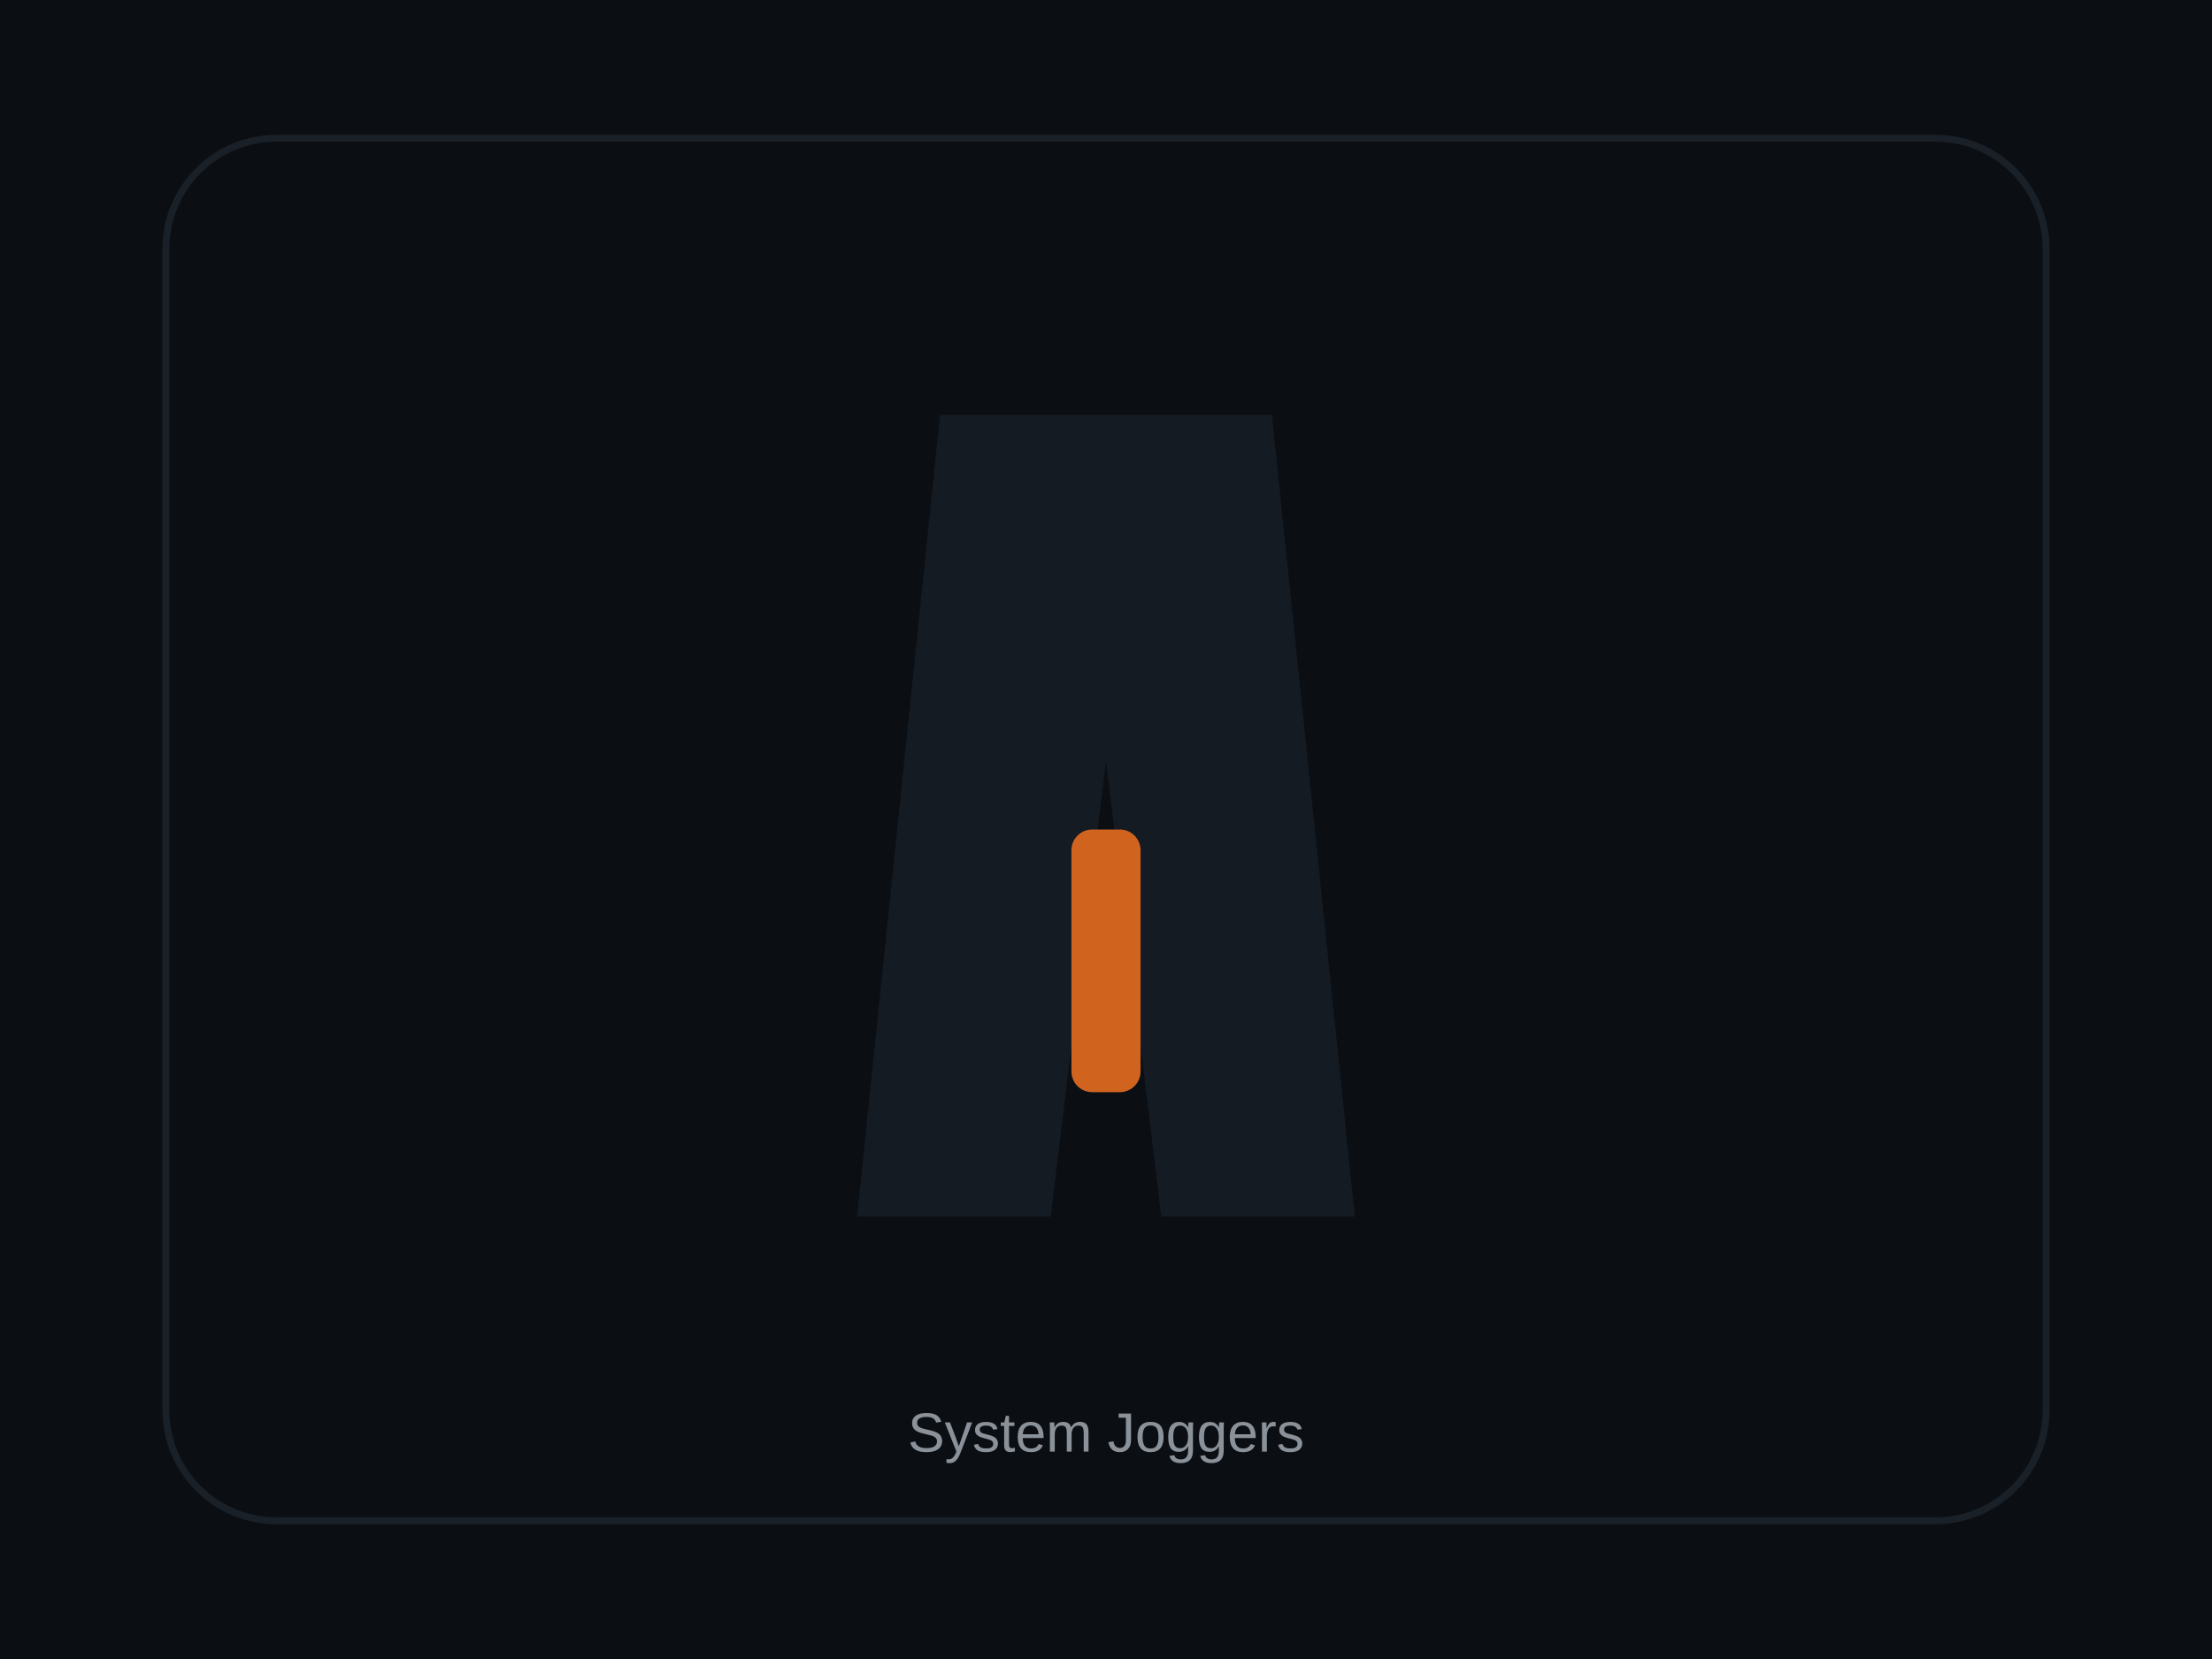
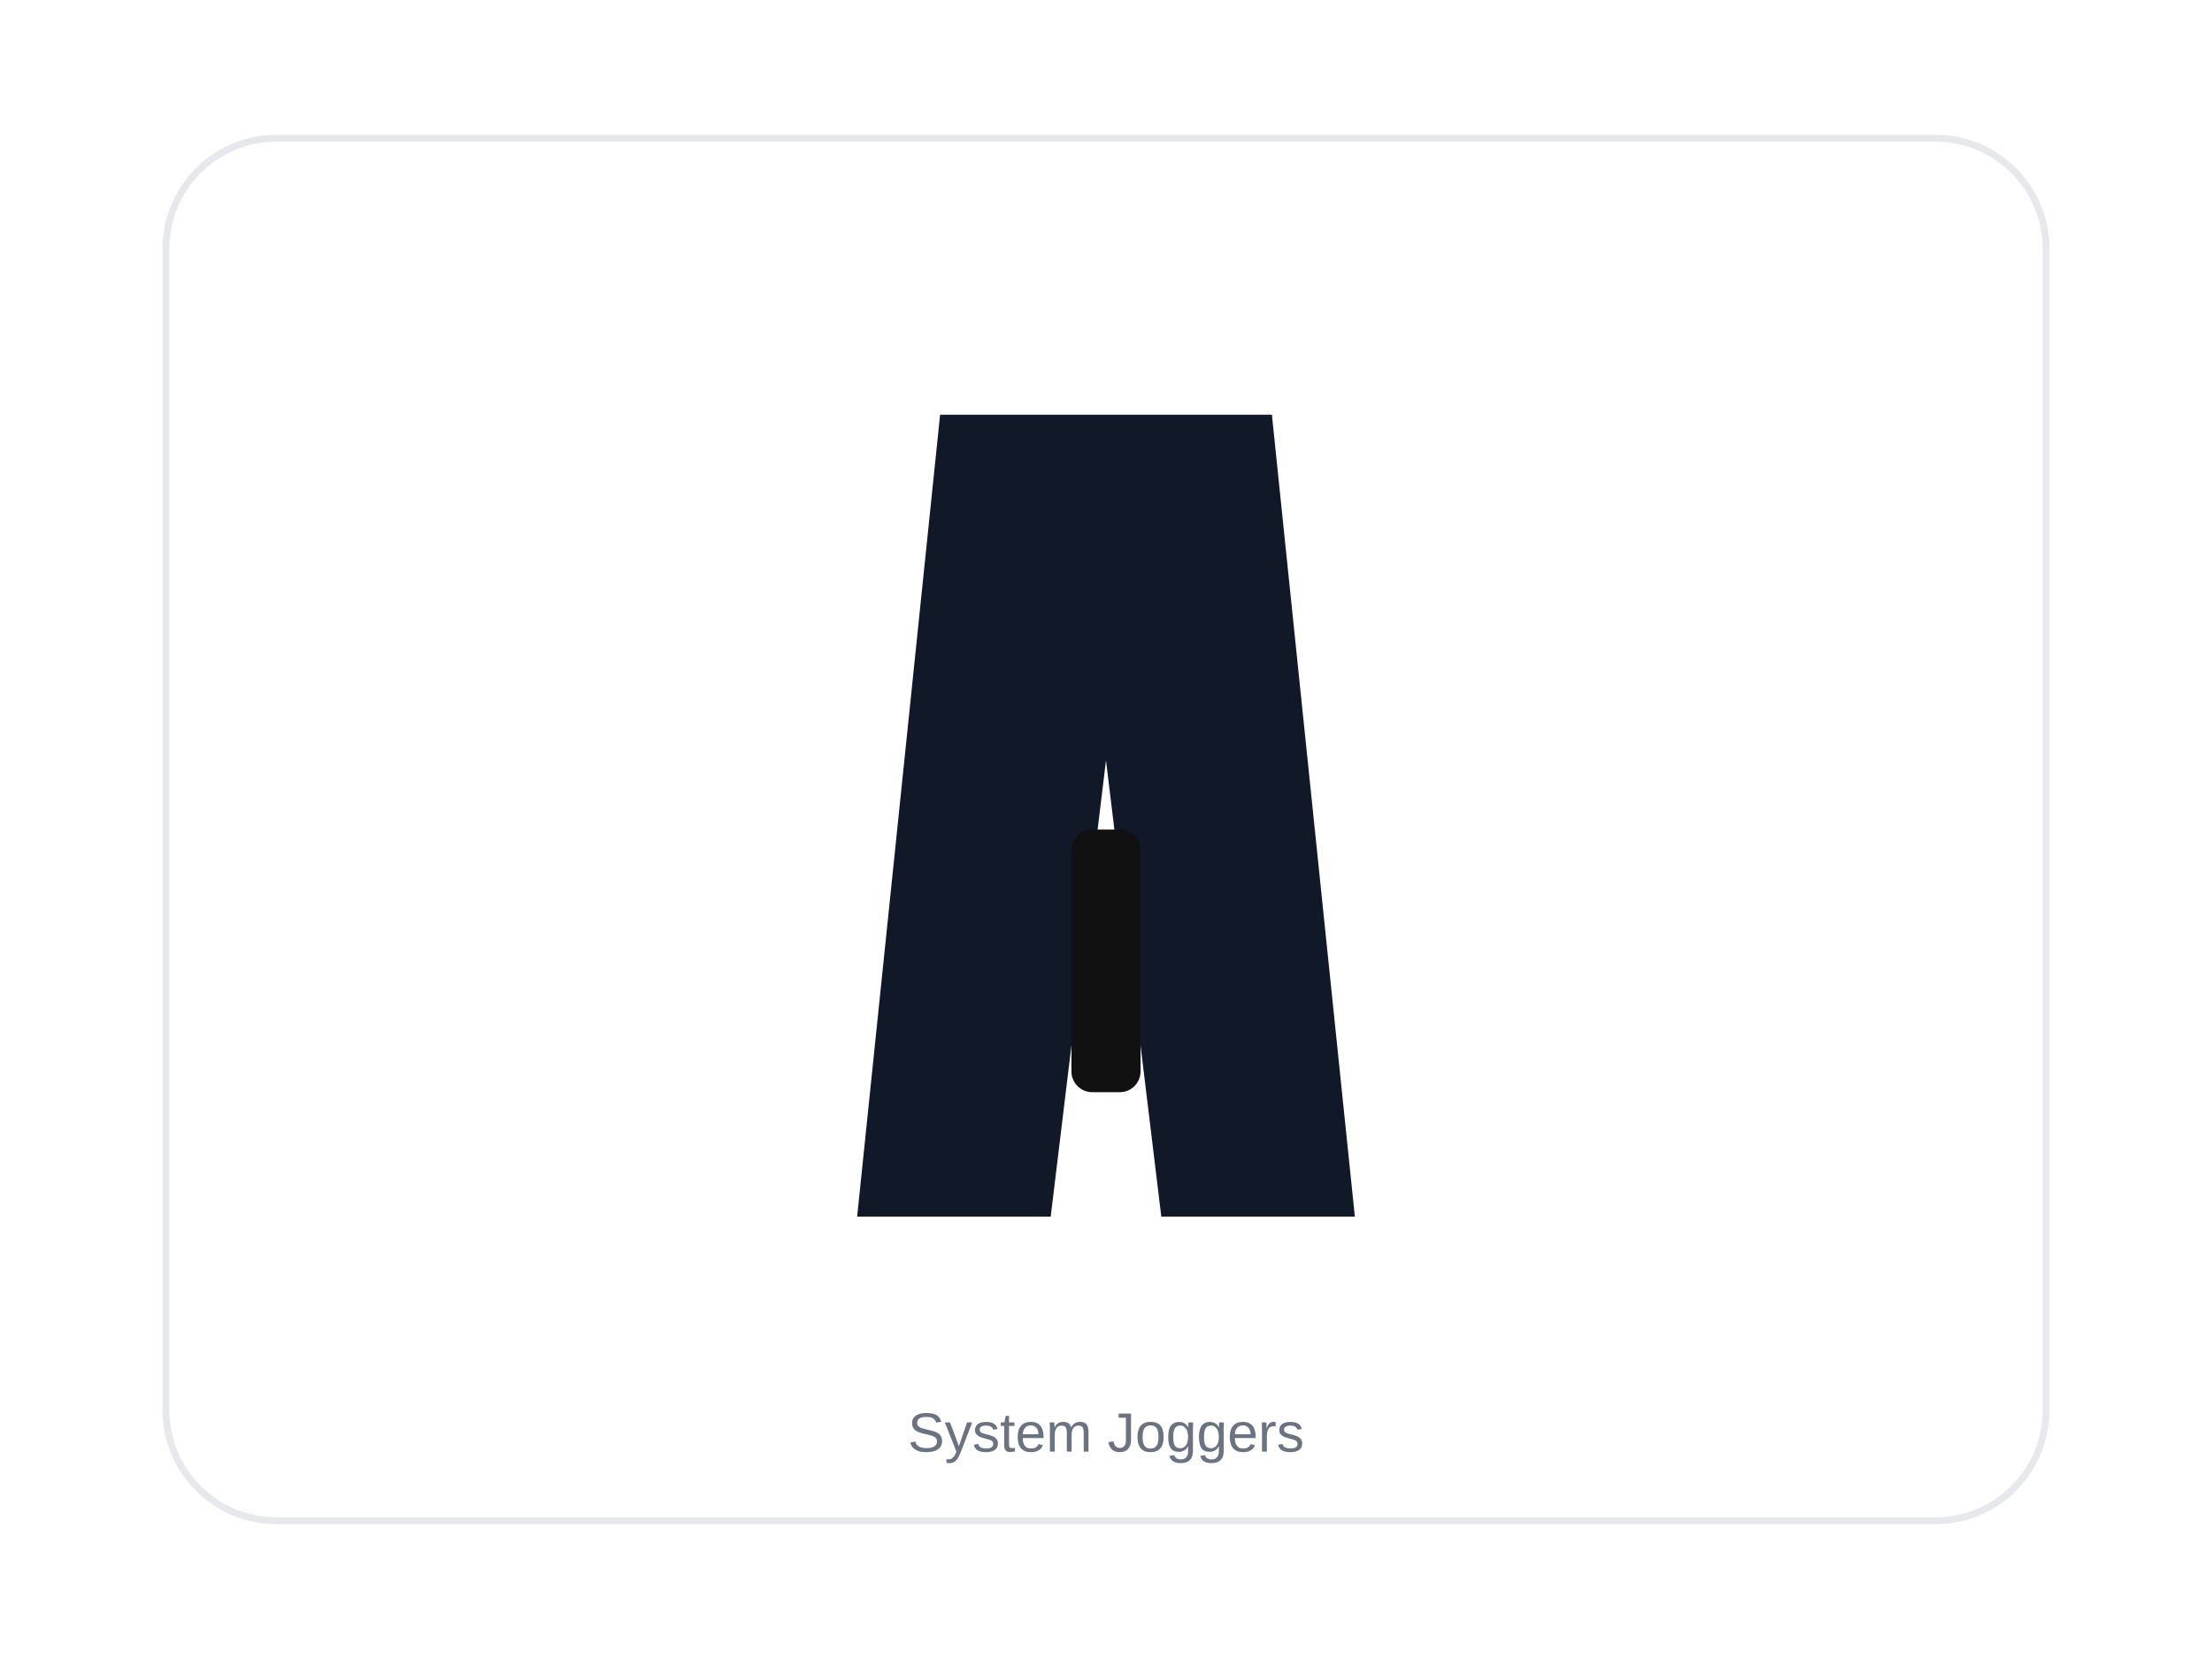
<svg xmlns="http://www.w3.org/2000/svg" width="640" height="480" viewBox="0 0 640 480" fill="none">
-   <rect width="640" height="480" fill="#0B0F14" />
-   <rect x="48" y="40" width="544" height="400" rx="32" stroke="#1A2027" stroke-width="2" />
-   <path d="M272 120H368L392 352H336L320 220L304 352H248L272 120Z" fill="#141B23" />
-   <rect x="310" y="240" width="20" height="76" rx="6" fill="#D0641F" />
-   <text x="320" y="420" fill="#8A9199" font-size="16" font-family="Arial" text-anchor="middle">System Joggers</text>
+   <rect width="640" height="480" fill="#FFFFFF" />
+   <rect x="48" y="40" width="544" height="400" rx="32" stroke="#E6E8EB" stroke-width="2" />
+   <path d="M272 120H368L392 352H336L320 220L304 352H248L272 120Z" fill="#111827" />
+   <rect x="310" y="240" width="20" height="76" rx="6" fill="#111111" />
+   <text x="320" y="420" fill="#6B7280" font-size="16" font-family="Arial" text-anchor="middle">System Joggers</text>
</svg>
